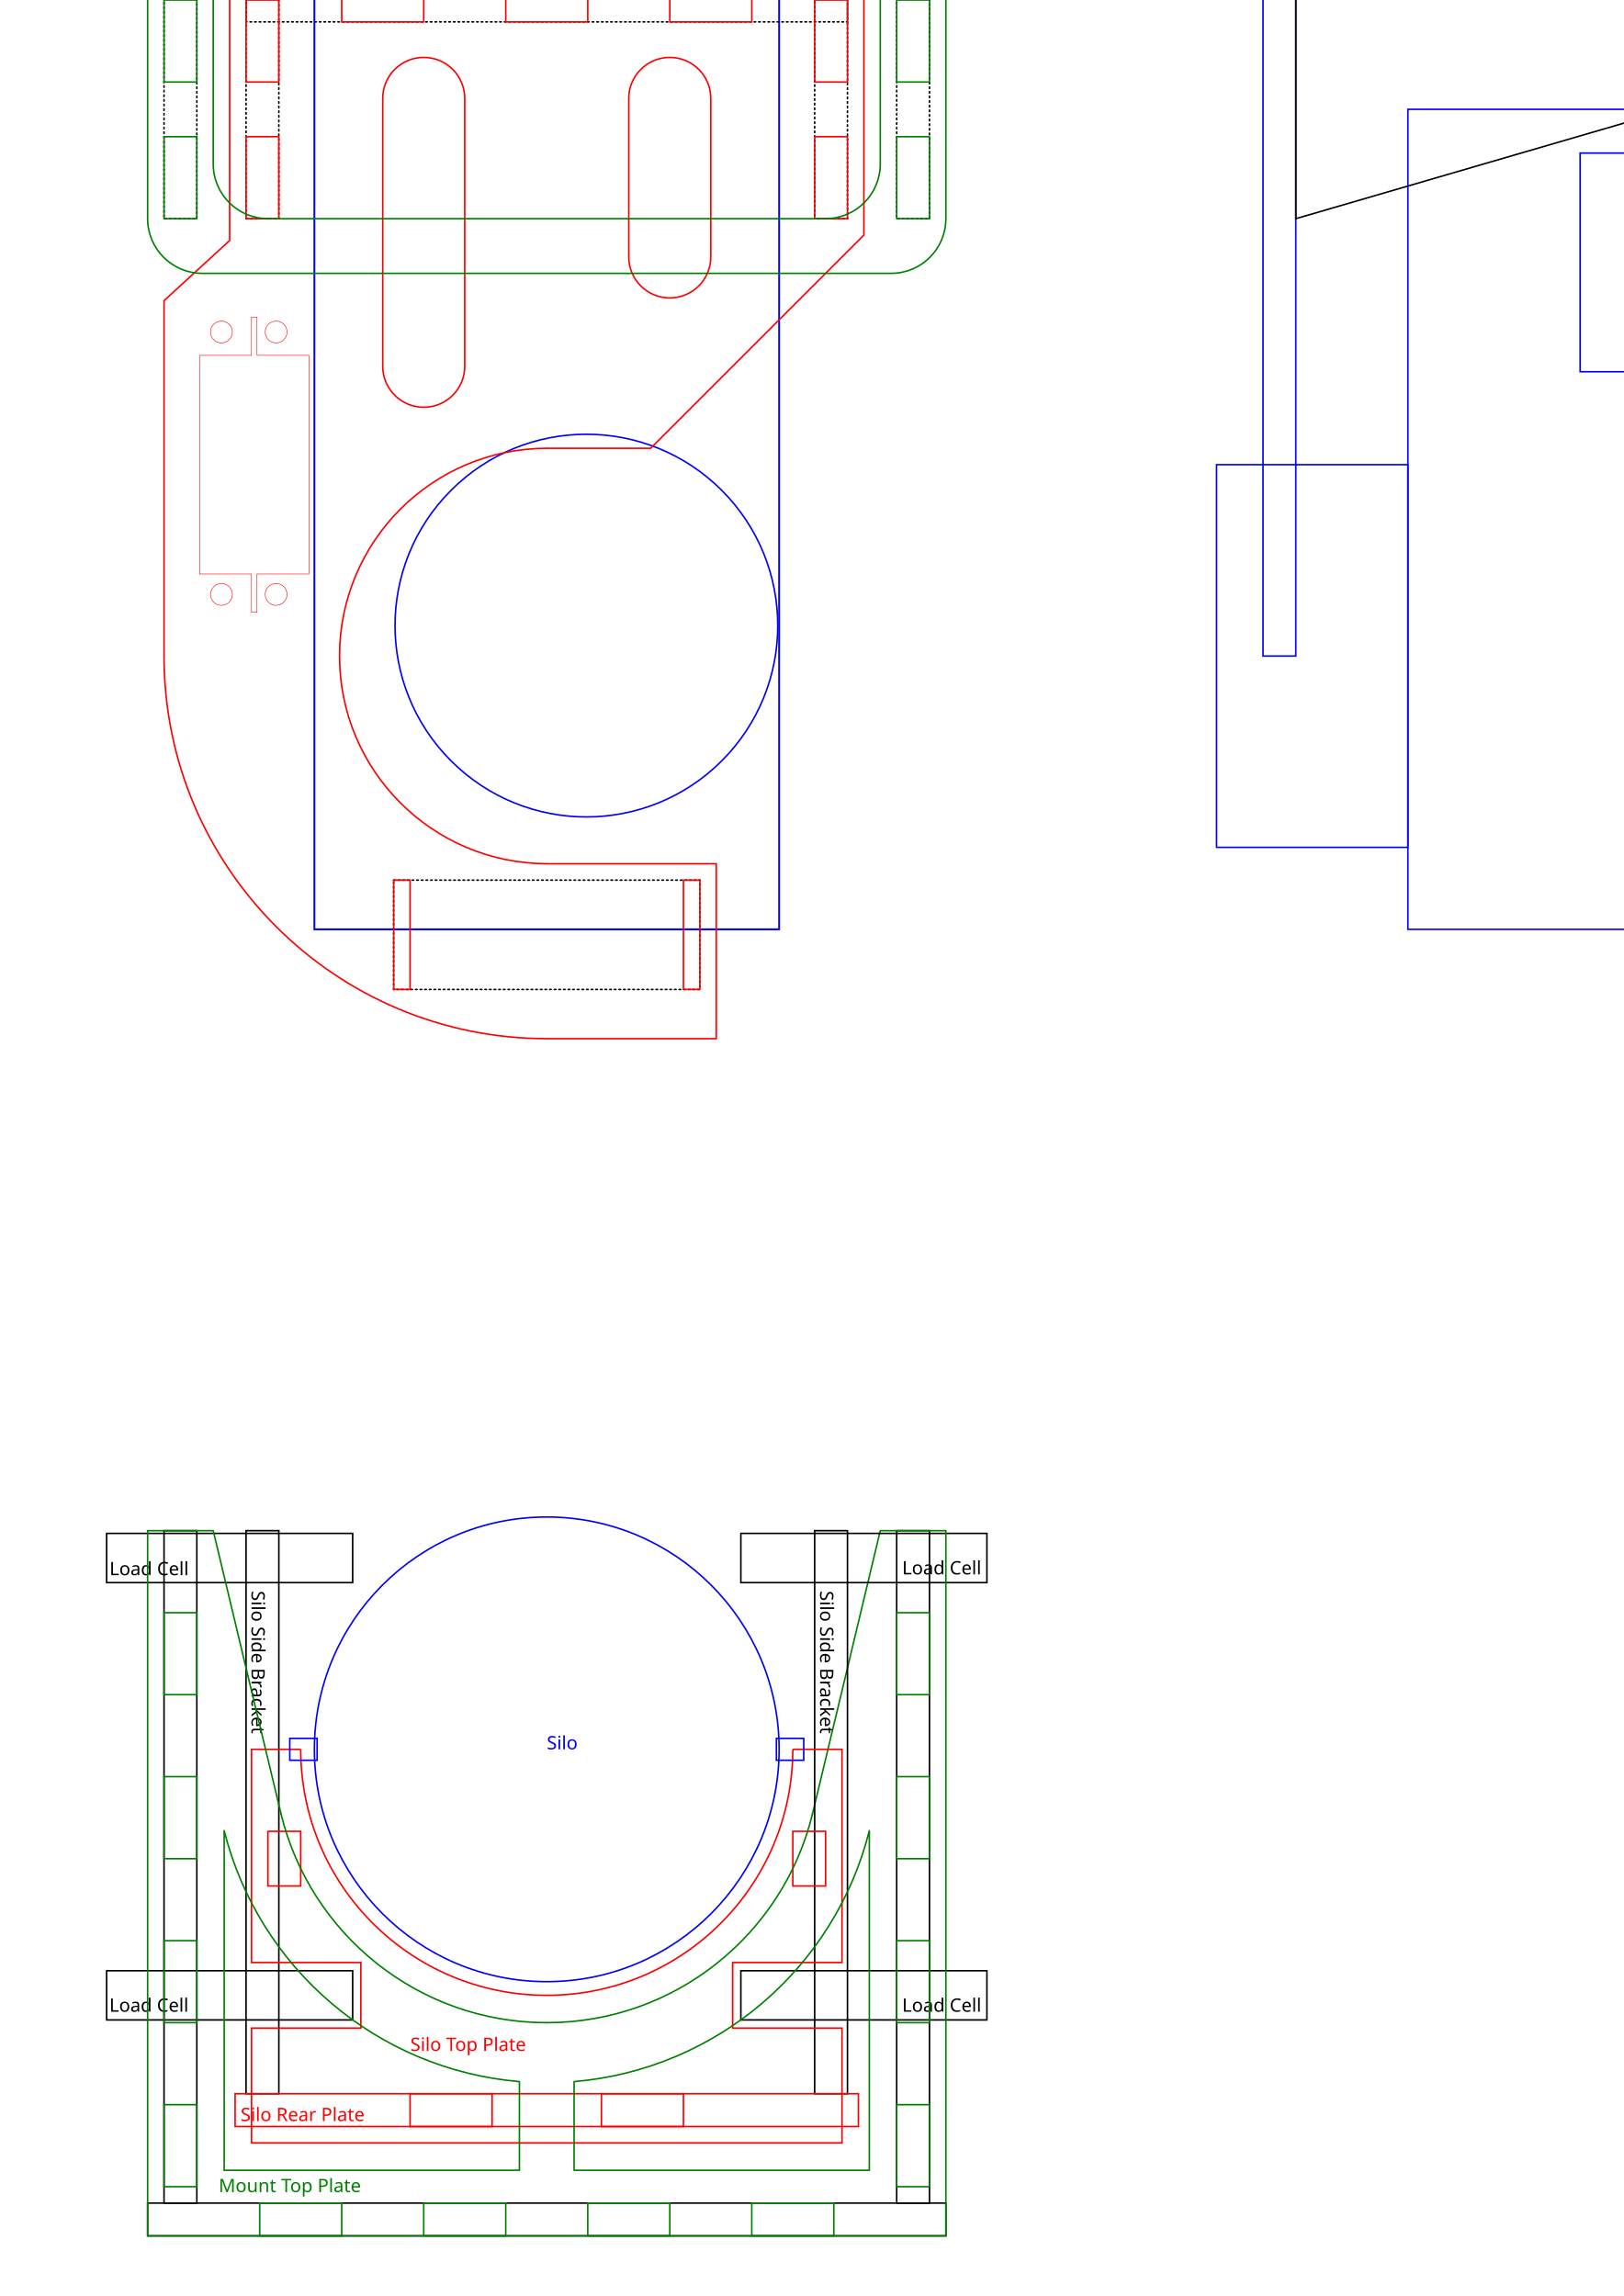
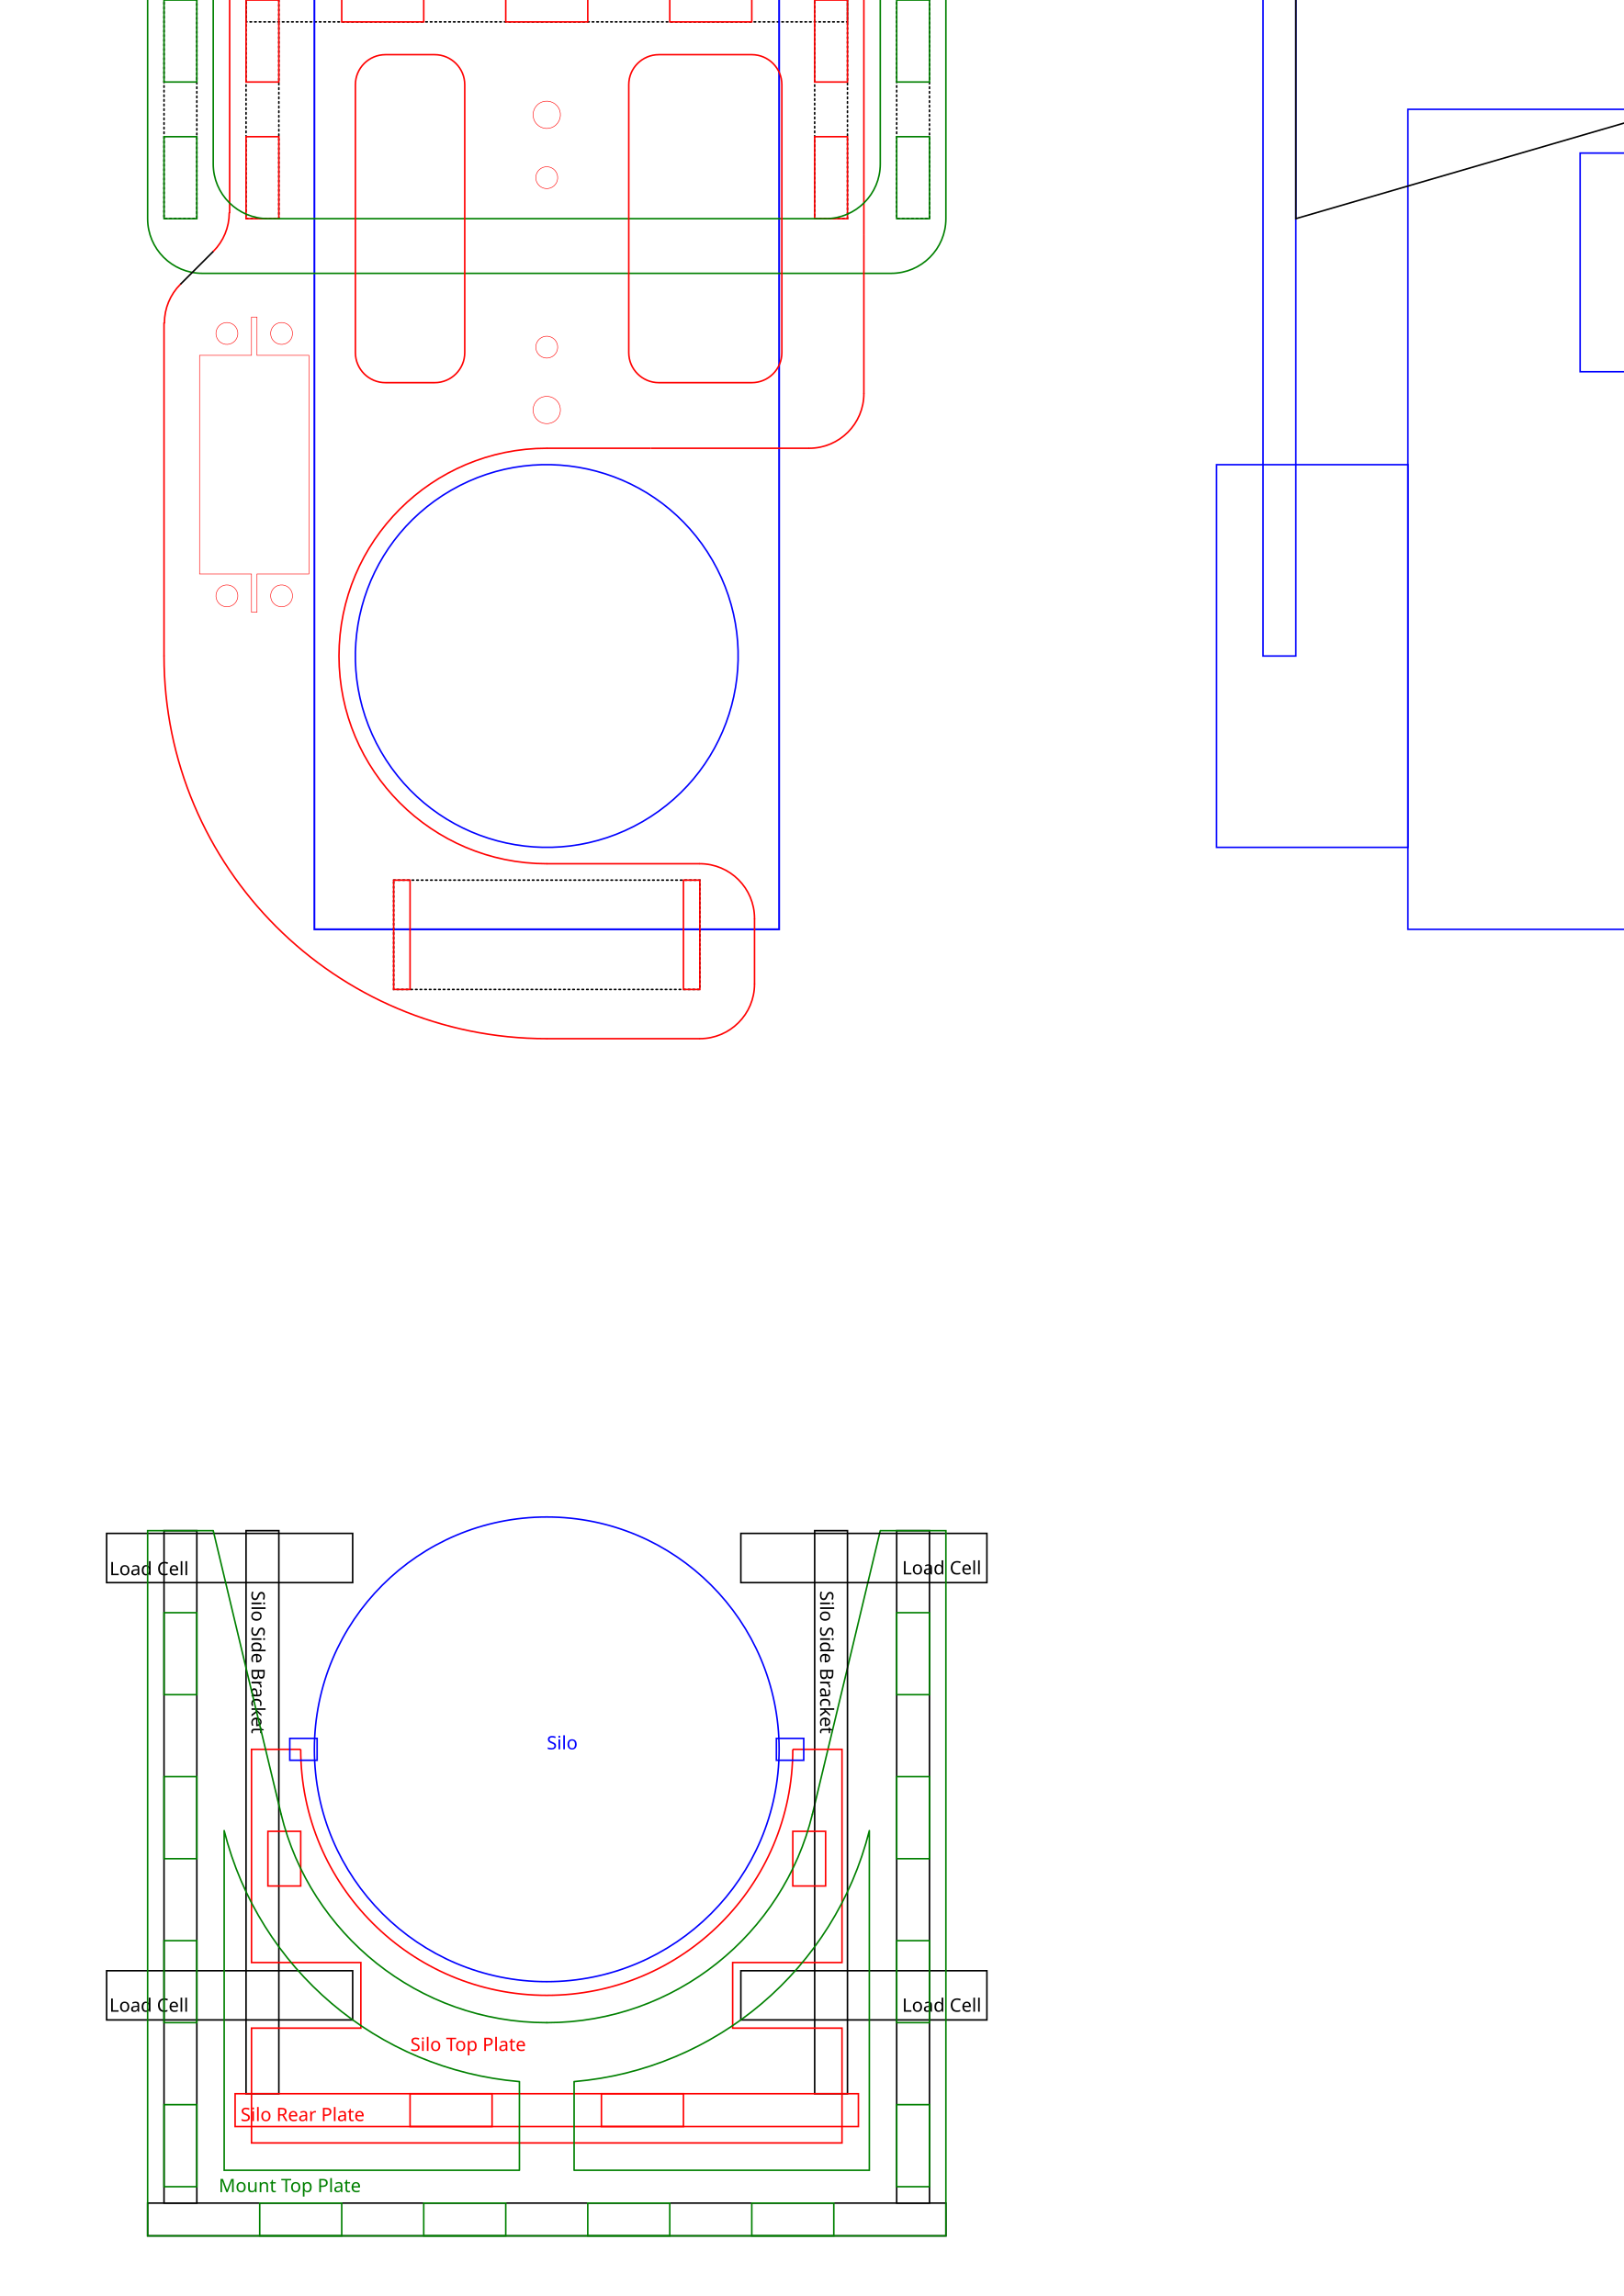
<svg xmlns="http://www.w3.org/2000/svg" xmlns:xlink="http://www.w3.org/1999/xlink" width="1052.362" height="1488.189" id="svg2" version="1.1">
  <defs id="defs4">
    <color-profile name="sRGB-IEC61966-2.1" xlink:href="C:\windows\system32\spool\drivers\color\sRGB Color Space Profile.icm" id="color-profile2985" />
  </defs>
  <g id="layer1" transform="translate(0,435.8268)">
    <rect style="fill:none;stroke:#000000;stroke-width:0.999;stroke-linecap:round;stroke-miterlimit:4;stroke-opacity:1;stroke-dasharray:0.999,1.998;stroke-dashoffset:0" id="rect4110" width="21.26" height="159.449" x="527.953" y="-453.543" ry="1.8923301e-006" />
    <rect ry="1.8923301e-006" y="-453.543" x="159.449" height="159.449" width="21.26" id="rect4112" style="fill:none;stroke:#000000;stroke-width:0.999;stroke-linecap:round;stroke-miterlimit:4;stroke-opacity:1;stroke-dasharray:0.999,1.998;stroke-dashoffset:0" />
    <rect style="fill:none;stroke:#000000;stroke-width:0.999;stroke-linecap:round;stroke-miterlimit:4;stroke-opacity:1;stroke-dasharray:0.999,1.998;stroke-dashoffset:0" id="rect4156" width="389.764" height="21.26" x="159.449" y="-442.913" ry="1.8923301e-006" />
    <path id="path3859" d="m 526.488,740.032 c 0.603,-2.479 43.488,-181.215 43.985,-183.733" style="fill:none;stroke:#008000;stroke-width:0.999;stroke-linecap:round;stroke-miterlimit:4;stroke-opacity:1;stroke-dasharray:none;stroke-dashoffset:0" />
    <path style="fill:none;stroke:#0000ff" id="path2989" d="m 478.346,954.921 c 0,83.169 -67.422,150.591 -150.591,150.591 -83.169,0 -150.591,-67.422 -150.591,-150.591 0,-83.169 67.422,-150.591 150.591,-150.591 83.169,0 150.591,67.422 150.591,150.591 z" transform="translate(26.57479,-256.8898)" />
    <rect style="fill:none;stroke:#000000;stroke-width:0.999;stroke-linecap:round;stroke-miterlimit:4;stroke-opacity:1;stroke-dasharray:none;stroke-dashoffset:0" id="rect2995" width="159.449" height="31.89" x="69.094" y="558.071" ry="1.8923301e-006" />
    <rect ry="1.8923301e-006" y="841.535" x="69.094" height="31.89" width="159.449" id="rect3773" style="fill:none;stroke:#000000;stroke-width:0.999;stroke-linecap:round;stroke-miterlimit:4;stroke-opacity:1;stroke-dasharray:none;stroke-dashoffset:0" />
    <rect style="fill:none;stroke:#000000;stroke-width:0.999;stroke-linecap:round;stroke-miterlimit:4;stroke-opacity:1;stroke-dasharray:none;stroke-dashoffset:0" id="rect3775" width="159.449" height="31.89" x="480.118" y="841.535" ry="1.8923301e-006" />
    <rect ry="1.8923301e-006" y="558.071" x="480.118" height="31.89" width="159.449" id="rect3777" style="fill:none;stroke:#000000;stroke-width:0.999;stroke-linecap:round;stroke-miterlimit:4;stroke-opacity:1;stroke-dasharray:none;stroke-dashoffset:0" />
    <rect style="fill:none;stroke:#000000;stroke-width:0.999;stroke-linecap:round;stroke-miterlimit:4;stroke-opacity:1;stroke-dasharray:none;stroke-dashoffset:0" id="rect3781" width="21.26" height="364.961" x="159.449" y="556.299" ry="1.8923301e-006" />
    <rect ry="1.8923301e-006" y="556.299" x="527.953" height="364.961" width="21.26" id="rect3785" style="fill:none;stroke:#000000;stroke-width:0.999;stroke-linecap:round;stroke-miterlimit:4;stroke-opacity:1;stroke-dasharray:none;stroke-dashoffset:0" />
    <rect style="fill:none;stroke:#ff0000;stroke-width:0.999;stroke-linecap:round;stroke-miterlimit:4;stroke-opacity:1;stroke-dasharray:none;stroke-dashoffset:0" id="rect3787" width="403.937" height="21.26" x="152.362" y="921.26" transform="translate(0,2.5390623e-6)" ry="1.8923301e-006" />
    <text xml:space="preserve" style="font-size:12px;font-style:normal;font-weight:normal;line-height:125%;letter-spacing:0px;word-spacing:0px;fill:#ff0000;fill-opacity:1;stroke:none;font-family:Sans" x="155.906" y="938.976" id="text3789">
      <tspan id="tspan3791" x="155.906" y="938.976">Silo Rear Plate</tspan>
    </text>
    <text xml:space="preserve" style="font-size:12px;font-style:normal;font-weight:normal;line-height:125%;letter-spacing:0px;word-spacing:0px;fill:#000000;fill-opacity:1;stroke:none;font-family:Sans" x="595.276" y="-162.992" id="text3793" transform="matrix(0,1,-1,0,0,0)">
      <tspan id="tspan3795" x="595.276" y="-162.992">Silo Side Bracket</tspan>
    </text>
    <text transform="matrix(0,1,-1,0,0,0)" id="text3797" y="-531.496" x="595.276" style="font-size:12px;font-style:normal;font-weight:normal;line-height:125%;letter-spacing:0px;word-spacing:0px;fill:#000000;fill-opacity:1;stroke:none;font-family:Sans" xml:space="preserve">
      <tspan y="-531.496" x="595.276" id="tspan3799">Silo Side Bracket</tspan>
    </text>
    <text id="text3801" y="698.031" x="354.331" style="font-size:12px;font-style:normal;font-weight:normal;line-height:125%;letter-spacing:0px;word-spacing:0px;fill:#0000ff;fill-opacity:1;stroke:none;font-family:Sans" xml:space="preserve">
      <tspan y="698.031" x="354.331" id="tspan3803">Silo</tspan>
    </text>
    <text xml:space="preserve" style="font-size:12px;font-style:normal;font-weight:normal;line-height:125%;letter-spacing:0px;word-spacing:0px;fill:#000000;fill-opacity:1;stroke:none;font-family:Sans" x="70.963" y="585.167" id="text3805" transform="translate(0,2.5390623e-6)">
      <tspan id="tspan3807" x="70.963" y="585.167">Load Cell</tspan>
    </text>
    <text id="text3809" y="868.11" x="70.866" style="font-size:12px;font-style:normal;font-weight:normal;line-height:125%;letter-spacing:0px;word-spacing:0px;fill:#000000;fill-opacity:1;stroke:none;font-family:Sans" xml:space="preserve">
      <tspan y="868.11" x="70.866" id="tspan3811">Load Cell</tspan>
    </text>
    <text xml:space="preserve" style="font-size:12px;font-style:normal;font-weight:normal;line-height:125%;letter-spacing:0px;word-spacing:0px;fill:#000000;fill-opacity:1;stroke:none;font-family:Sans" x="584.646" y="868.11" id="text3813">
      <tspan id="tspan3815" x="584.646" y="868.11">Load Cell</tspan>
    </text>
    <text id="text3817" y="584.646" x="584.646" style="font-size:12px;font-style:normal;font-weight:normal;line-height:125%;letter-spacing:0px;word-spacing:0px;fill:#000000;fill-opacity:1;stroke:none;font-family:Sans" xml:space="preserve">
      <tspan y="584.646" x="584.646" id="tspan3819">Load Cell</tspan>
    </text>
    <rect style="fill:none;stroke:#000000;stroke-width:0.999;stroke-linecap:round;stroke-miterlimit:4;stroke-opacity:1;stroke-dasharray:none;stroke-dashoffset:0" id="rect3821" width="21.26" height="435.827" x="106.299" y="556.299" transform="translate(0,2.5390623e-6)" ry="1.8923301e-006" />
    <path id="path3827" style="fill:none;stroke:#ff0000;stroke-width:1px;stroke-linecap:butt;stroke-linejoin:miter;stroke-opacity:1" d="m 194.882,698.031 -31.89,0 0,138.189 70.866,0 0,42.52 -70.866,0 0,74.409 382.677,0 0,-74.409 -70.866,0 0,-42.52 70.866,0 0,-138.189 -31.89,0 m 10e-6,2e-5 c 0,88.061 -71.388,159.449 -159.449,159.449 -88.061,0 -159.449,-71.388 -159.449,-159.449 l 0,0" transform="translate(0,2.5390623e-6)" />
    <rect style="fill:none;stroke:#ff0000;stroke-width:0.999;stroke-linecap:round;stroke-miterlimit:4;stroke-opacity:1;stroke-dasharray:none;stroke-dashoffset:0" id="rect3832" width="21.26" height="35.433" x="173.622" y="751.181" transform="translate(0,2.5390623e-6)" ry="1.8923301e-006" />
    <rect style="fill:none;stroke:#ff0000;stroke-width:0.999;stroke-linecap:round;stroke-miterlimit:4;stroke-opacity:1;stroke-dasharray:none;stroke-dashoffset:0" id="rect3834" width="21.26" height="35.433" x="513.78" y="751.181" transform="translate(0,2.5390623e-6)" ry="1.8923301e-006" />
    <rect style="fill:none;stroke:#ff0000;stroke-width:0.999;stroke-linecap:round;stroke-miterlimit:4;stroke-opacity:1;stroke-dasharray:none;stroke-dashoffset:0" id="rect3836" width="53.15" height="21.26" x="265.748" y="921.26" transform="translate(0,2.5390623e-6)" ry="1.8923301e-006" />
    <rect style="fill:none;stroke:#ff0000;stroke-width:0.999;stroke-linecap:round;stroke-miterlimit:4;stroke-opacity:1;stroke-dasharray:none;stroke-dashoffset:0" id="rect3838" width="53.15" height="21.26" x="389.764" y="921.26" transform="translate(0,2.5390623e-6)" ry="1.8923301e-006" />
    <text xml:space="preserve" style="font-size:12px;font-style:normal;font-weight:normal;line-height:125%;letter-spacing:0px;word-spacing:0px;fill:#ff0000;fill-opacity:1;stroke:none;font-family:Sans" x="265.923" y="893.516" id="text3840" transform="translate(0,2.5390623e-6)">
      <tspan id="tspan3842" x="265.923" y="893.516">Silo Top Plate</tspan>
    </text>
    <path style="fill:none;stroke:#008000;stroke-width:0.999;stroke-linecap:round;stroke-miterlimit:4;stroke-opacity:1;stroke-dasharray:none;stroke-dashoffset:0" d="m 182.174,740.032 c -0.603,-2.479 -43.488,-181.215 -43.985,-183.733" id="path3853" transform="translate(0,2.5390623e-6)" />
    <path style="fill:none;stroke:#008000;stroke-width:0.999;stroke-linecap:round;stroke-miterlimit:4;stroke-opacity:1;stroke-dasharray:none;stroke-dashoffset:0" d="m 354.331,875.197 c -83.375,0 -153.298,-57.592 -172.157,-135.165" id="path3848" transform="translate(0,2.5390623e-6)" />
    <rect style="fill:none;stroke:#000000;stroke-width:0.999;stroke-linecap:round;stroke-miterlimit:4;stroke-opacity:1;stroke-dasharray:none;stroke-dashoffset:0" id="rect3857" width="21.26" height="435.827" x="581.102" y="556.299" transform="translate(0,2.5390623e-6)" ry="1.8923301e-006" />
    <path id="path3864" d="m 354.331,875.197 c 83.375,0 153.298,-57.592 172.157,-135.165" style="fill:none;stroke:#008000;stroke-width:0.999;stroke-linecap:round;stroke-miterlimit:4;stroke-opacity:1;stroke-dasharray:none;stroke-dashoffset:0" />
    <rect style="fill:none;stroke:#000000;stroke-width:0.999;stroke-linecap:round;stroke-miterlimit:4;stroke-opacity:1;stroke-dasharray:none;stroke-dashoffset:0" id="rect3866" width="517.323" height="21.26" x="95.669" y="992.126" transform="translate(0,2.5390623e-6)" ry="1.8923301e-006" />
    <path style="fill:none;stroke:#008000;stroke-width:1px;stroke-linecap:butt;stroke-linejoin:miter;stroke-opacity:1" d="m 138.189,556.299 -42.52,0 0,457.087 517.323,0 0,-457.087 -42.52,0" id="path3868" transform="translate(0,2.5390623e-6)" />
    <path id="path3870" transform="translate(0.5631622,7.0944006e-4)" style="fill:none;stroke:#008000;stroke-width:0.999;stroke-linecap:round;stroke-miterlimit:4;stroke-opacity:1;stroke-dashoffset:0" d="m 336.06,913.4 c -91.976,-7.803 -168.847,-73.154 -191.35,-162.675 m 191.341,220.141 -191.339,0 0,-220.147 m 191.339,220.147 0,-57.455" />
    <path d="m 372.038,913.4 c 91.976,-7.803 168.847,-73.154 191.35,-162.675 m -191.341,220.141 191.339,0 0,-220.147 m -191.339,220.147 0,-57.455" style="fill:none;stroke:#008000;stroke-width:0.999;stroke-linecap:round;stroke-miterlimit:4;stroke-opacity:1;stroke-dashoffset:0" id="path3927" />
    <text xml:space="preserve" style="font-size:12px;font-style:normal;font-weight:normal;line-height:125%;letter-spacing:0px;word-spacing:0px;fill:#008000;fill-opacity:1;stroke:none;font-family:Sans" x="141.732" y="985.039" id="text3929">
      <tspan id="tspan3931" x="141.732" y="985.039">Mount Top Plate</tspan>
    </text>
    <rect style="fill:none;stroke:#008000;stroke-width:0.999;stroke-linecap:round;stroke-miterlimit:4;stroke-opacity:1;stroke-dasharray:none;stroke-dashoffset:0" id="rect3933" width="21.26" height="53.15" x="106.299" y="609.449" transform="translate(0,2.5390623e-6)" ry="1.8923301e-006" />
    <rect style="fill:none;stroke:#008000;stroke-width:0.999;stroke-linecap:round;stroke-miterlimit:4;stroke-opacity:1;stroke-dasharray:none;stroke-dashoffset:0" id="rect3935" width="21.26" height="53.15" x="106.299" y="715.748" transform="translate(0,2.5390623e-6)" ry="1.8923301e-006" />
    <rect style="fill:none;stroke:#008000;stroke-width:0.999;stroke-linecap:round;stroke-miterlimit:4;stroke-opacity:1;stroke-dasharray:none;stroke-dashoffset:0" id="rect3937" width="21.26" height="53.15" x="106.299" y="822.047" transform="translate(0,2.5390623e-6)" ry="1.8923301e-006" />
    <rect style="fill:none;stroke:#008000;stroke-width:0.999;stroke-linecap:round;stroke-miterlimit:4;stroke-opacity:1;stroke-dasharray:none;stroke-dashoffset:0" id="rect3939" width="21.26" height="53.15" x="106.299" y="928.346" transform="translate(0,2.5390623e-6)" ry="1.8923301e-006" />
    <rect ry="1.8923301e-006" y="609.449" x="581.102" height="53.15" width="21.26" id="rect3941" style="fill:none;stroke:#008000;stroke-width:0.999;stroke-linecap:round;stroke-miterlimit:4;stroke-opacity:1;stroke-dasharray:none;stroke-dashoffset:0" />
    <rect ry="1.8923301e-006" y="715.748" x="581.102" height="53.15" width="21.26" id="rect3943" style="fill:none;stroke:#008000;stroke-width:0.999;stroke-linecap:round;stroke-miterlimit:4;stroke-opacity:1;stroke-dasharray:none;stroke-dashoffset:0" />
    <rect ry="1.8923301e-006" y="822.047" x="581.102" height="53.15" width="21.26" id="rect3945" style="fill:none;stroke:#008000;stroke-width:0.999;stroke-linecap:round;stroke-miterlimit:4;stroke-opacity:1;stroke-dasharray:none;stroke-dashoffset:0" />
    <rect ry="1.8923301e-006" y="928.346" x="581.102" height="53.15" width="21.26" id="rect3947" style="fill:none;stroke:#008000;stroke-width:0.999;stroke-linecap:round;stroke-miterlimit:4;stroke-opacity:1;stroke-dasharray:none;stroke-dashoffset:0" />
    <g id="g3957" transform="matrix(0,1,-1,0,1362.401,690.9449)">
      <rect transform="scale(-1,-1)" ry="1.8923301e-006" y="-875.197" x="-322.441" height="53.15" width="21.26" id="rect3949" style="fill:none;stroke:#008000;stroke-width:0.999;stroke-linecap:round;stroke-miterlimit:4;stroke-opacity:1;stroke-dasharray:none;stroke-dashoffset:0" />
      <rect transform="scale(-1,-1)" ry="1.8923301e-006" y="-981.496" x="-322.441" height="53.15" width="21.26" id="rect3951" style="fill:none;stroke:#008000;stroke-width:0.999;stroke-linecap:round;stroke-miterlimit:4;stroke-opacity:1;stroke-dasharray:none;stroke-dashoffset:0" />
      <rect transform="scale(-1,-1)" ry="1.8923301e-006" y="-1087.795" x="-322.441" height="53.15" width="21.26" id="rect3953" style="fill:none;stroke:#008000;stroke-width:0.999;stroke-linecap:round;stroke-miterlimit:4;stroke-opacity:1;stroke-dasharray:none;stroke-dashoffset:0" />
      <rect transform="scale(-1,-1)" ry="1.8923301e-006" y="-1194.094" x="-322.441" height="53.15" width="21.26" id="rect3955" style="fill:none;stroke:#008000;stroke-width:0.999;stroke-linecap:round;stroke-miterlimit:4;stroke-opacity:1;stroke-dasharray:none;stroke-dashoffset:0" />
    </g>
    <rect style="fill:none;stroke:#0000ff;stroke-width:1.196;stroke-linecap:round;stroke-miterlimit:4;stroke-opacity:1;stroke-dasharray:none;stroke-dashoffset:0" id="rect3963" width="301.181" height="761.811" x="-504.921" y="-595.276" ry="2.7123406e-006" transform="scale(-1,1)" />
-     <path style="fill:none;stroke:#ff0000;stroke-width:0.354;stroke-miterlimit:4;stroke-opacity:1;stroke-dasharray:none;stroke-dashoffset:0" id="path2990" d="m 137.303,911.817 a 8.858,8.858 0 1 1 0,0" transform="matrix(-1,0,0,1,487.2047,-1089.567)" />
-     <path transform="matrix(-1,0,0,1,487.2047,-1280.906)" d="m 137.303,911.817 a 8.858,8.858 0 1 1 0,0" id="path2992" style="fill:none;stroke:#ff0000;stroke-width:0.354;stroke-miterlimit:4;stroke-opacity:1;stroke-dasharray:none;stroke-dashoffset:0" />
-     <path style="fill:none;stroke:#ff0000;stroke-width:0.354;stroke-miterlimit:4;stroke-opacity:1;stroke-dasharray:none;stroke-dashoffset:0" id="path2994" d="m 116.929,822.997 a 7.087,7.087 0 1 1 0,0" transform="matrix(-1,0,0,1,467.7165,-1039.961)" />
-     <path transform="matrix(-1,0,0,1,467.7165,-1149.803)" d="m 116.929,822.997 a 7.087,7.087 0 1 1 0,0" id="path2996" style="fill:none;stroke:#ff0000;stroke-width:0.354;stroke-miterlimit:4;stroke-opacity:1;stroke-dasharray:none;stroke-dashoffset:0" />
+     <path style="fill:none;stroke:#ff0000;stroke-width:0.354;stroke-miterlimit:4;stroke-opacity:1;stroke-dasharray:none;stroke-dashoffset:0" id="path2990" d="m 137.303,911.817 c 4.237,2.446 5.689,7.864 3.242,12.101 -2.446,4.237 -7.864,5.689 -12.101,3.242 -4.237,-2.446 -5.688,-7.864 -3.242,-12.101 2.446,-4.237 7.864,-5.688 12.101,-3.242" transform="matrix(-1,0,0,1,487.2047,-1089.567)" />
+     <path transform="matrix(-1,0,0,1,487.2047,-1280.906)" d="m 137.303,911.817 c 4.237,2.446 5.689,7.864 3.242,12.101 -2.446,4.237 -7.864,5.689 -12.101,3.242 -4.237,-2.446 -5.688,-7.864 -3.242,-12.101 2.446,-4.237 7.864,-5.688 12.101,-3.242" id="path2992" style="fill:none;stroke:#ff0000;stroke-width:0.354;stroke-miterlimit:4;stroke-opacity:1;stroke-dasharray:none;stroke-dashoffset:0" />
+     <path style="fill:none;stroke:#ff0000;stroke-width:0.354;stroke-miterlimit:4;stroke-opacity:1;stroke-dasharray:none;stroke-dashoffset:0" id="path2994" d="m 116.929,822.997 c 3.389,1.957 4.551,6.291 2.594,9.681 -1.957,3.389 -6.291,4.551 -9.68,2.594 -3.389,-1.957 -4.551,-6.291 -2.594,-9.681 1.957,-3.389 6.291,-4.551 9.68,-2.594" transform="matrix(-1,0,0,1,467.7165,-1039.961)" />
+     <path transform="matrix(-1,0,0,1,467.7165,-1149.803)" d="m 116.929,822.997 c 3.389,1.957 4.551,6.291 2.594,9.681 -1.957,3.389 -6.291,4.551 -9.68,2.594 -3.389,-1.957 -4.551,-6.291 -2.594,-9.681 1.957,-3.389 6.291,-4.551 9.68,-2.594" id="path2996" style="fill:none;stroke:#ff0000;stroke-width:0.354;stroke-miterlimit:4;stroke-opacity:1;stroke-dasharray:none;stroke-dashoffset:0" />
    <path style="fill:none;stroke:#ff0000;stroke-width:0.354;stroke-miterlimit:4;stroke-opacity:1;stroke-dasharray:none;stroke-dashoffset:0" d="m 166.545,-230.32 0,24.812 33.656,0 0,141.719 -33.656,0 0,24.812 -3.562,0 0,-24.812 -33.656,0 0,-141.719 33.656,0 0,-24.812 3.562,0 z" id="rect3005" />
-     <path style="fill:none;stroke:#ff0000;stroke-width:0.354;stroke-miterlimit:4;stroke-opacity:1;stroke-dasharray:none;stroke-dashoffset:0" id="path3011" d="m 56.693,745.044 a 7.087,7.087 0 1 1 -10e-7,0" transform="matrix(-1,0,0,-1,235.6299,701.5747)" />
-     <path style="fill:none;stroke:#ff0000;stroke-width:0.354;stroke-miterlimit:4;stroke-opacity:1;stroke-dasharray:none;stroke-dashoffset:0" id="path3013" d="m 92.126,745.044 a 7.087,7.087 0 1 1 -10e-7,0" transform="matrix(-1,0,0,-1,235.6299,701.5747)" />
-     <path transform="matrix(-1,0,0,-1,235.6299,531.4959)" d="m 56.693,745.044 a 7.087,7.087 0 1 1 -10e-7,0" id="path3015" style="fill:none;stroke:#ff0000;stroke-width:0.354;stroke-miterlimit:4;stroke-opacity:1;stroke-dasharray:none;stroke-dashoffset:0" />
-     <path transform="matrix(-1,0,0,-1,235.6299,531.4959)" d="m 92.126,745.044 a 7.087,7.087 0 1 1 -10e-7,0" id="path3017" style="fill:none;stroke:#ff0000;stroke-width:0.354;stroke-miterlimit:4;stroke-opacity:1;stroke-dasharray:none;stroke-dashoffset:0" />
-     <path style="fill:none;stroke:#0000ff;stroke-width:0.999;stroke-linecap:round;stroke-miterlimit:4;stroke-opacity:1;stroke-dasharray:none;stroke-dashoffset:0" id="path4082" d="m 416.339,218.583 a 124.016,124.016 0 1 1 -10e-6,-1e-5" transform="matrix(-1,0,0,1,708.6614,-336.6142)" />
+     <path style="fill:none;stroke:#ff0000;stroke-width:0.354;stroke-miterlimit:4;stroke-opacity:1;stroke-dasharray:none;stroke-dashoffset:0" id="path3011" d="m 56.693,745.044 c 3.389,1.957 4.551,6.291 2.594,9.681 -1.957,3.389 -6.291,4.551 -9.68,2.594 -3.389,-1.957 -4.551,-6.291 -2.594,-9.681 1.957,-3.389 6.291,-4.551 9.68,-2.594" transform="matrix(-1,0,0,-1,235.6299,701.5747)" />
+     <path style="fill:none;stroke:#ff0000;stroke-width:0.354;stroke-miterlimit:4;stroke-opacity:1;stroke-dasharray:none;stroke-dashoffset:0" id="path3013" d="m 92.126,745.044 c 3.389,1.957 4.551,6.291 2.594,9.681 -1.957,3.389 -6.291,4.551 -9.68,2.594 -3.389,-1.957 -4.551,-6.291 -2.594,-9.681 1.957,-3.389 6.291,-4.551 9.68,-2.594" transform="matrix(-1,0,0,-1,235.6299,701.5747)" />
+     <path transform="matrix(-1,0,0,-1,235.6299,531.4959)" d="m 56.693,745.044 c 3.389,1.957 4.551,6.291 2.594,9.681 -1.957,3.389 -6.291,4.551 -9.68,2.594 -3.389,-1.957 -4.551,-6.291 -2.594,-9.681 1.957,-3.389 6.291,-4.551 9.68,-2.594" id="path3015" style="fill:none;stroke:#ff0000;stroke-width:0.354;stroke-miterlimit:4;stroke-opacity:1;stroke-dasharray:none;stroke-dashoffset:0" />
+     <path transform="matrix(-1,0,0,-1,235.6299,531.4959)" d="m 92.126,745.044 c 3.389,1.957 4.551,6.291 2.594,9.681 -1.957,3.389 -6.291,4.551 -9.68,2.594 -3.389,-1.957 -4.551,-6.291 -2.594,-9.681 1.957,-3.389 6.291,-4.551 9.68,-2.594" id="path3017" style="fill:none;stroke:#ff0000;stroke-width:0.354;stroke-miterlimit:4;stroke-opacity:1;stroke-dasharray:none;stroke-dashoffset:0" />
+     <path style="fill:none;stroke:#0000ff;stroke-width:0.999;stroke-linecap:round;stroke-miterlimit:4;stroke-opacity:1;stroke-dasharray:none;stroke-dashoffset:0" id="path4082" d="m 416.339,218.583 c 59.316,34.246 79.639,110.093 45.393,169.409 -34.246,59.316 -110.093,79.639 -169.409,45.393 C 233.007,399.139 212.684,323.292 246.93,263.976 281.176,204.661 357.023,184.337 416.339,218.583" transform="matrix(-1,0,0,1,708.6614,-336.6142)" />
    <rect style="fill:none;stroke:#0000ff;stroke-width:0.999;stroke-linecap:round;stroke-miterlimit:4;stroke-opacity:1;stroke-dasharray:none;stroke-dashoffset:0" id="rect4088" width="17.717" height="14.173" x="503.15" y="690.945" transform="translate(0,2.5390623e-6)" ry="6.7051069e-006" />
    <rect ry="6.7051069e-006" y="690.945" x="187.795" height="14.173" width="17.717" id="rect4090" style="fill:none;stroke:#0000ff;stroke-width:0.999;stroke-linecap:round;stroke-miterlimit:4;stroke-opacity:1;stroke-dasharray:none;stroke-dashoffset:0" />
    <rect transform="scale(-1,1)" ry="1.8923301e-006" y="-364.961" x="-1213.583" height="531.496" width="301.181" id="rect4094" style="fill:none;stroke:#0000ff;stroke-width:0.999;stroke-linecap:round;stroke-miterlimit:4;stroke-opacity:1;stroke-dasharray:none;stroke-dashoffset:0" />
    <rect style="fill:none;stroke:#0000ff;stroke-width:0.999;stroke-linecap:round;stroke-miterlimit:4;stroke-opacity:1;stroke-dasharray:none;stroke-dashoffset:0" id="rect4096" width="124.016" height="248.031" x="788.386" y="-134.646" ry="1.8923301e-006" />
    <rect style="fill:none;stroke:#0000ff;stroke-width:0.999;stroke-linecap:round;stroke-miterlimit:4;stroke-opacity:1;stroke-dasharray:none;stroke-dashoffset:0" id="rect4102" width="77.953" height="141.732" x="1024.016" y="-336.614" ry="1.8923301e-006" />
    <rect style="fill:none;stroke:#0000ff;stroke-width:0.999;stroke-linecap:round;stroke-miterlimit:4;stroke-opacity:1;stroke-dasharray:none;stroke-dashoffset:0" id="rect4106" width="21.26" height="442.913" x="818.504" y="-453.543" ry="1.8923301e-006" />
    <path style="fill:none;stroke:#000000;stroke-width:1px;stroke-linecap:butt;stroke-linejoin:miter;stroke-opacity:1" d="m 839.764,-453.543 364.961,0 0,53.15 -364.961,106.299 z" id="path4108" />
-     <path style="fill:none;stroke:#ff0000;stroke-width:0.999;stroke-linecap:round;stroke-miterlimit:4;stroke-opacity:1;stroke-dasharray:none;stroke-dashoffset:0" id="path4114" d="m 354.331,737.008 a 134.646,134.646 0 0 1 -4e-5,-269.291" transform="translate(8.9941406e-6,-612.9922)" />
-     <path style="fill:none;stroke:#ff0000;stroke-width:1px;stroke-linecap:butt;stroke-linejoin:miter;stroke-opacity:1" d="m 106.299,-10.63 1e-5,-230.315 42.52,-38.976 0,-173.622 411.024,0 0,170.079 -138.189,138.189 -67.323,0" id="path4116" />
+     <path style="fill:none;stroke:#ff0000;stroke-width:0.999;stroke-linecap:round;stroke-miterlimit:4;stroke-opacity:1;stroke-dasharray:none;stroke-dashoffset:0" id="path4114" d="m 354.331,737.008 c -74.363,0 -134.646,-60.283 -134.646,-134.646 0,-74.363 60.283,-134.646 134.646,-134.646" transform="translate(8.9941406e-6,-612.9922)" />
+     <path style="fill:none;stroke:#ff0000;stroke-width:1px;stroke-linecap:butt;stroke-linejoin:miter;stroke-opacity:1" d="m 421.654,290.551 -67.323,0" id="path3140" transform="translate(0,-435.8268)" />
+     <path style="fill:none;stroke:#ff0000;stroke-width:1px;stroke-linecap:butt;stroke-linejoin:miter;stroke-opacity:1" d="m 148.819,138.189 10e-6,-155.906 411.024,0 0,170.079" id="path3167" transform="translate(0,-435.8268)" />
+     <path style="fill:none;stroke:#ff0000;stroke-width:1px;stroke-linecap:butt;stroke-linejoin:miter;stroke-opacity:1" d="m 106.299,425.197 0,-216.142" id="path4116" transform="translate(0,-435.8268)" />
    <rect style="fill:none;stroke:#ff0000;stroke-width:0.999;stroke-linecap:round;stroke-miterlimit:4;stroke-opacity:1;stroke-dasharray:none;stroke-dashoffset:0" id="rect4122" width="21.26" height="53.15" x="159.449" y="-435.827" ry="1.8923301e-006" />
    <rect style="fill:none;stroke:#ff0000;stroke-width:0.999;stroke-linecap:round;stroke-miterlimit:4;stroke-opacity:1;stroke-dasharray:none;stroke-dashoffset:0" id="rect4124" width="21.26" height="53.15" x="159.449" y="-347.244" ry="1.8923301e-006" />
    <rect ry="1.8923301e-006" y="-435.827" x="527.953" height="53.15" width="21.26" id="rect4126" style="fill:none;stroke:#ff0000;stroke-width:0.999;stroke-linecap:round;stroke-miterlimit:4;stroke-opacity:1;stroke-dasharray:none;stroke-dashoffset:0" />
    <rect ry="1.8923301e-006" y="-347.244" x="527.953" height="53.15" width="21.26" id="rect4128" style="fill:none;stroke:#ff0000;stroke-width:0.999;stroke-linecap:round;stroke-miterlimit:4;stroke-opacity:1;stroke-dasharray:none;stroke-dashoffset:0" />
-     <path style="fill:none;stroke:#ff0000;stroke-width:0.999;stroke-linecap:round;stroke-miterlimit:4;stroke-opacity:1;stroke-dasharray:none;stroke-dashoffset:0" id="path4132" d="m 212.598,274.606 a 26.575,26.575 0 0 1 53.15,0" transform="translate(35.43307,-646.6536)" />
-     <path transform="matrix(1,0,0,-1,35.43307,76.18106)" d="m 212.598,274.606 a 26.575,26.575 0 0 1 53.15,0" id="path4134" style="fill:none;stroke:#ff0000;stroke-width:0.999;stroke-linecap:round;stroke-miterlimit:4;stroke-opacity:1;stroke-dasharray:none;stroke-dashoffset:0" />
-     <path style="fill:none;stroke:#ff0000;stroke-width:0.999;stroke-linecap:round;stroke-miterlimit:4;stroke-opacity:1;stroke-dasharray:none;stroke-dashoffset:0" id="path4136" d="m 212.598,274.606 a 26.575,26.575 0 0 1 53.15,0" transform="matrix(1,0,0,-1,194.8819,5.314916)" />
-     <path transform="translate(194.8819,-646.6536)" d="m 212.598,274.606 a 26.575,26.575 0 0 1 53.15,0" id="path4138" style="fill:none;stroke:#ff0000;stroke-width:0.999;stroke-linecap:round;stroke-miterlimit:4;stroke-opacity:1;stroke-dasharray:none;stroke-dashoffset:0" />
    <rect style="fill:none;stroke:#ff0000;stroke-width:0.999;stroke-linecap:round;stroke-miterlimit:4;stroke-opacity:1;stroke-dasharray:none;stroke-dashoffset:0" id="rect4146" width="53.15" height="21.26" x="327.756" y="-442.913" ry="1.8923301e-006" />
    <rect style="fill:none;stroke:#ff0000;stroke-width:0.999;stroke-linecap:round;stroke-miterlimit:4;stroke-opacity:1;stroke-dasharray:none;stroke-dashoffset:0" id="rect4148" width="53.15" height="21.26" x="221.457" y="-442.913" ry="1.8923301e-006" />
    <rect style="fill:none;stroke:#ff0000;stroke-width:0.999;stroke-linecap:round;stroke-miterlimit:4;stroke-opacity:1;stroke-dasharray:none;stroke-dashoffset:0" id="rect4150" width="53.15" height="21.26" x="434.055" y="-442.913" ry="1.8923301e-006" />
    <rect style="fill:none;stroke:#000000;stroke-width:0.999;stroke-linecap:round;stroke-miterlimit:4;stroke-opacity:1;stroke-dasharray:0.999, 1.998;stroke-dashoffset:0" id="rect4158" width="21.26" height="240.945" x="106.299" y="-535.039" ry="1.8923301e-006" />
    <rect style="fill:none;stroke:#008000;stroke-width:0.999;stroke-linecap:round;stroke-miterlimit:4;stroke-opacity:1;stroke-dasharray:none;stroke-dashoffset:0" id="rect4160" width="21.26" height="53.15" x="106.299" y="-347.244" ry="1.8923301e-006" />
    <rect style="fill:none;stroke:#008000;stroke-width:0.999;stroke-linecap:round;stroke-miterlimit:4;stroke-opacity:1;stroke-dasharray:none;stroke-dashoffset:0" id="rect4162" width="21.26" height="53.15" x="106.299" y="-435.827" ry="1.8923301e-006" />
    <rect style="fill:none;stroke:#008000;stroke-width:0.999;stroke-linecap:round;stroke-miterlimit:4;stroke-opacity:1;stroke-dasharray:none;stroke-dashoffset:0" id="rect4164" width="21.26" height="53.15" x="106.299" y="-524.409" ry="1.8923301e-006" />
    <rect ry="1.8923301e-006" y="-535.039" x="581.102" height="240.945" width="21.26" id="rect4166" style="fill:none;stroke:#000000;stroke-width:0.999;stroke-linecap:round;stroke-miterlimit:4;stroke-opacity:1;stroke-dasharray:0.999, 1.998;stroke-dashoffset:0" />
    <rect ry="1.8923301e-006" y="-347.244" x="581.102" height="53.15" width="21.26" id="rect4168" style="fill:none;stroke:#008000;stroke-width:0.999;stroke-linecap:round;stroke-miterlimit:4;stroke-opacity:1;stroke-dasharray:none;stroke-dashoffset:0" />
    <rect ry="1.8923301e-006" y="-435.827" x="581.102" height="53.15" width="21.26" id="rect4170" style="fill:none;stroke:#008000;stroke-width:0.999;stroke-linecap:round;stroke-miterlimit:4;stroke-opacity:1;stroke-dasharray:none;stroke-dashoffset:0" />
    <rect ry="1.8923301e-006" y="-524.409" x="581.102" height="53.15" width="21.26" id="rect4172" style="fill:none;stroke:#008000;stroke-width:0.999;stroke-linecap:round;stroke-miterlimit:4;stroke-opacity:1;stroke-dasharray:none;stroke-dashoffset:0" />
    <rect style="fill:none;stroke:#000000;stroke-width:0.999;stroke-linecap:round;stroke-miterlimit:4;stroke-opacity:1;stroke-dasharray:0.999, 1.998;stroke-dashoffset:0" id="rect4174" width="496.063" height="21.26" x="106.299" y="-506.693" ry="1.8923301e-006" />
    <rect style="fill:none;stroke:#000000;stroke-width:0.999;stroke-linecap:round;stroke-miterlimit:4;stroke-opacity:1;stroke-dasharray:none;stroke-dashoffset:0" id="rect4188" width="159.449" height="21.26" x="69.094" y="-474.803" ry="1.8923301e-006" />
    <rect ry="1.8923301e-006" y="-474.803" x="480.118" height="21.26" width="159.449" id="rect4190" style="fill:none;stroke:#000000;stroke-width:0.999;stroke-linecap:round;stroke-miterlimit:4;stroke-opacity:1;stroke-dasharray:none;stroke-dashoffset:0" />
    <rect style="fill:none;stroke:#000000;stroke-width:0.999;stroke-linecap:round;stroke-miterlimit:4;stroke-opacity:1;stroke-dasharray:0.999,1.998;stroke-dashoffset:0" id="rect4192" width="308.268" height="212.598" x="127.559" y="-719.291" ry="1.8923301e-006" />
    <rect style="fill:none;stroke:#000000;stroke-width:0.999;stroke-linecap:round;stroke-miterlimit:4;stroke-opacity:1;stroke-dasharray:0.999, 1.998;stroke-dashoffset:0" id="rect4194" width="198.425" height="70.866" x="255.118" y="134.646" ry="1.8923301e-006" />
-     <path style="fill:none;stroke:#ff0000;stroke-width:0.999;stroke-linecap:round;stroke-miterlimit:4;stroke-opacity:1;stroke-dasharray:none;stroke-dashoffset:0" id="path4200" d="M 354.331,673.228 A 248.032,248.032 0 0 1 106.299,425.197" transform="translate(0,-435.8268)" />
-     <path style="fill:none;stroke:#ff0000;stroke-width:1px;stroke-linecap:butt;stroke-linejoin:miter;stroke-opacity:1" d="m 354.331,673.228 109.843,0 0,-113.386 -109.843,0" id="path4202" transform="translate(0,-435.8268)" />
+     <path style="fill:none;stroke:#ff0000;stroke-width:0.999;stroke-linecap:round;stroke-miterlimit:4;stroke-opacity:1;stroke-dasharray:none;stroke-dashoffset:0" id="path4200" d="m 354.331,673.228 c -136.984,0 -248.032,-111.047 -248.032,-248.031 0,-10e-6 0,-2e-5 0,-2e-5" transform="translate(0,-435.8268)" />
    <rect style="fill:none;stroke:#ff0000;stroke-width:0.999;stroke-linecap:round;stroke-miterlimit:4;stroke-opacity:1;stroke-dasharray:none;stroke-dashoffset:0" id="rect4204" width="10.63" height="70.866" x="255.118" y="570.472" transform="translate(0,-435.8268)" ry="1.8923301e-006" />
    <rect ry="1.8923301e-006" y="134.646" x="442.913" height="70.866" width="10.63" id="rect4206" style="fill:none;stroke:#ff0000;stroke-width:0.999;stroke-linecap:round;stroke-miterlimit:4;stroke-opacity:1;stroke-dasharray:none;stroke-dashoffset:0" />
-     <path style="fill:none;stroke:#ff0000;stroke-width:1px;stroke-linecap:butt;stroke-linejoin:miter;stroke-opacity:1" d="m 248.031,237.402 0,-173.622" id="path4208" transform="translate(0,-435.8268)" />
-     <path style="fill:none;stroke:#ff0000;stroke-width:1px;stroke-linecap:butt;stroke-linejoin:miter;stroke-opacity:1" d="m 301.181,63.78 0,173.622" id="path4210" transform="translate(0,-435.8268)" />
-     <path style="fill:none;stroke:#ff0000;stroke-width:1px;stroke-linecap:butt;stroke-linejoin:miter;stroke-opacity:1" d="m 407.48,166.535 0,-102.756" id="path4212" transform="translate(0,-435.8268)" />
-     <path style="fill:none;stroke:#ff0000;stroke-width:1px;stroke-linecap:butt;stroke-linejoin:miter;stroke-opacity:1" d="m 460.63,63.78 0,102.756" id="path4214" transform="translate(0,-435.8268)" />
    <rect style="fill:none;stroke:#008000;stroke-width:0.999;stroke-linecap:round;stroke-miterlimit:4;stroke-opacity:1;stroke-dasharray:none;stroke-dashoffset:0" id="rect4216" width="53.15" height="21.26" x="168.307" y="-506.693" ry="1.8923301e-006" />
    <rect style="fill:none;stroke:#008000;stroke-width:0.999;stroke-linecap:round;stroke-miterlimit:4;stroke-opacity:1;stroke-dasharray:none;stroke-dashoffset:0" id="rect4218" width="53.15" height="21.26" x="274.606" y="-506.693" ry="1.8923301e-006" />
    <rect ry="1.8923301e-006" y="-506.693" x="380.906" height="21.26" width="53.15" id="rect4220" style="fill:none;stroke:#008000;stroke-width:0.999;stroke-linecap:round;stroke-miterlimit:4;stroke-opacity:1;stroke-dasharray:none;stroke-dashoffset:0" />
    <rect style="fill:none;stroke:#008000;stroke-width:0.999;stroke-linecap:round;stroke-miterlimit:4;stroke-opacity:1;stroke-dasharray:none;stroke-dashoffset:0" id="rect4222" width="53.15" height="21.26" x="487.205" y="-506.693" ry="1.8923301e-006" />
    <rect style="fill:none;stroke:#008000;stroke-width:0.999;stroke-linecap:round;stroke-miterlimit:4;stroke-opacity:1;stroke-dasharray:none;stroke-dashoffset:0" id="rect4224" width="517.323" height="513.78" x="95.669" y="-336.614" transform="translate(0,-435.8268)" ry="35.433" />
-     <rect style="fill:none;stroke:#008000;stroke-width:0.999;stroke-linecap:round;stroke-miterlimit:4;stroke-opacity:1;stroke-dasharray:none;stroke-dashoffset:0" id="rect4226" width="432.283" height="177.165" x="138.189" y="-35.433" transform="translate(0,-435.8268)" ry="35.433" />
-     <path style="fill:none;stroke:#008000;stroke-width:0.999;stroke-linecap:round;stroke-miterlimit:4;stroke-opacity:1;stroke-dasharray:none;stroke-dashoffset:0" id="path4228" d="m 127.559,-307.318 a 7.087,7.087 0 1 1 0,0" transform="translate(0,-435.8268)" />
-     <path style="fill:none;stroke:#008000;stroke-width:0.999;stroke-linecap:round;stroke-miterlimit:4;stroke-opacity:1;stroke-dasharray:none;stroke-dashoffset:0" id="path4230" d="m 581.102,-307.318 a 7.087,7.087 0 1 1 0,0" transform="translate(0,-435.8268)" />
+     <rect style="fill:none;stroke:#008000;stroke-width:0.999;stroke-linecap:round;stroke-miterlimit:4;stroke-opacity:1;stroke-dasharray:none;stroke-dashoffset:0" id="rect4226" width="432.283" height="180.709" x="138.189" y="-38.976" transform="translate(0,-435.8268)" ry="35.433" />
+     <path style="fill:none;stroke:#008000;stroke-width:0.999;stroke-linecap:round;stroke-miterlimit:4;stroke-opacity:1;stroke-dasharray:none;stroke-dashoffset:0" id="path4228" d="m 127.559,-307.318 c 3.389,1.957 4.551,6.291 2.594,9.681 -1.957,3.389 -6.291,4.551 -9.681,2.594 -3.389,-1.957 -4.551,-6.291 -2.594,-9.681 1.957,-3.389 6.291,-4.551 9.681,-2.594" transform="translate(0,-435.8268)" />
+     <path style="fill:none;stroke:#008000;stroke-width:0.999;stroke-linecap:round;stroke-miterlimit:4;stroke-opacity:1;stroke-dasharray:none;stroke-dashoffset:0" id="path4230" d="m 581.102,-307.318 c 3.389,1.957 4.551,6.291 2.594,9.681 -1.957,3.389 -6.291,4.551 -9.681,2.594 -3.389,-1.957 -4.551,-6.291 -2.594,-9.681 1.957,-3.389 6.291,-4.551 9.681,-2.594" transform="translate(0,-435.8268)" />
+     <rect style="fill:none;stroke:#008000;stroke-width:0.999;stroke-linecap:round;stroke-miterlimit:4;stroke-opacity:1;stroke-dasharray:none;stroke-dashoffset:0" id="rect3127" width="237.402" height="216.142" x="170.079" y="-297.638" transform="translate(0,-435.8268)" ry="19.488" />
+     <rect style="fill:none;stroke:#008000;stroke-width:0.999;stroke-linecap:round;stroke-miterlimit:4;stroke-opacity:1;stroke-dasharray:none;stroke-dashoffset:0" id="rect3129" width="116.929" height="216.142" x="446.457" y="-297.638" transform="translate(0,-435.8268)" ry="19.488" />
+     <path style="fill:none;stroke:#ff0000;stroke-width:0.999;stroke-linecap:round;stroke-miterlimit:4;stroke-opacity:1;stroke-dasharray:none;stroke-dashoffset:0" id="path3131" d="m 442.913,212.598 a 35.433,35.433 0 0 1 -35.433,35.433" transform="translate(116.9291,-393.3071)" />
+     <path style="fill:none;stroke:#ff0000;stroke-width:1px;stroke-linecap:butt;stroke-linejoin:miter;stroke-opacity:1" d="m 559.843,152.362 0,102.756" id="path3133" transform="translate(0,-435.8268)" />
+     <path style="fill:none;stroke:#ff0000;stroke-width:1px;stroke-linecap:butt;stroke-linejoin:miter;stroke-opacity:1" d="m 421.654,290.551 102.756,0" id="path3135" transform="translate(0,-435.8268)" />
+     <rect style="fill:none;stroke:#ff0000;stroke-width:0.999;stroke-linecap:round;stroke-miterlimit:4;stroke-opacity:1;stroke-dasharray:none;stroke-dashoffset:0" id="rect3142" width="99.213" height="212.598" x="407.48" y="35.433" transform="translate(0,-435.8268)" ry="19.488" />
+     <rect style="fill:none;stroke:#ff0000;stroke-width:0.999;stroke-linecap:round;stroke-miterlimit:4;stroke-opacity:1;stroke-dasharray:none;stroke-dashoffset:0" id="rect3144" width="70.866" height="212.598" x="230.315" y="35.433" transform="translate(0,-435.8268)" ry="19.488" />
+     <path style="fill:none;stroke:#ff0000;stroke-width:0.999;stroke-linecap:round;stroke-miterlimit:4;stroke-opacity:1;stroke-dasharray:none;stroke-dashoffset:0" id="path3146" d="m 513.78,584.646 a 35.433,35.433 0 0 1 35.433,-35.433" transform="matrix(0,1,-1,0,1038.189,-389.7638)" />
+     <path transform="matrix(-1,0,0,-1,1002.756,786.6141)" d="m 513.78,584.646 a 35.433,35.433 0 0 1 35.433,-35.433" id="path3148" style="fill:none;stroke:#ff0000;stroke-width:0.999;stroke-linecap:round;stroke-miterlimit:4;stroke-opacity:1;stroke-dasharray:none;stroke-dashoffset:0" />
+     <path style="fill:none;stroke:#ff0000;stroke-width:1px;stroke-linecap:butt;stroke-linejoin:miter;stroke-opacity:1" d="m 354.331,559.843 99.213,0" id="path3150" transform="translate(0,-435.8268)" />
+     <path style="fill:none;stroke:#ff0000;stroke-width:1px;stroke-linecap:butt;stroke-linejoin:miter;stroke-opacity:1" d="m 488.976,595.276 0,42.52" id="path3152" transform="translate(0,-435.8268)" />
+     <path style="fill:none;stroke:#ff0000;stroke-width:1px;stroke-linecap:butt;stroke-linejoin:miter;stroke-opacity:1" d="m 453.543,673.228 -99.213,0" id="path3154" transform="translate(0,-435.8268)" />
+     <path style="fill:none;stroke:#ff0000;stroke-width:0.999;stroke-linecap:round;stroke-miterlimit:4;stroke-opacity:1;stroke-dasharray:none;stroke-dashoffset:0" id="path3158" d="M 88.583,141.732 A 35.433,35.433 0 0 1 78.205,166.787" transform="translate(59.98441,-439.6219)" />
+     <path transform="matrix(-1,0,0,-1,195.1337,-84.7876)" d="M 88.583,141.732 A 35.433,35.433 0 0 1 78.205,166.787" id="path3160" style="fill:none;stroke:#ff0000;stroke-width:0.999;stroke-linecap:round;stroke-miterlimit:4;stroke-opacity:1;stroke-dasharray:none;stroke-dashoffset:0" />
+     <path style="fill:none;stroke:#000000;stroke-width:1px;stroke-linecap:butt;stroke-linejoin:miter;stroke-opacity:1" d="m 116.929,184.252 c 21.26,-21.26 21.26,-21.26 21.26,-21.26" id="path3169" transform="translate(0,-435.8268)" />
  </g>
</svg>
